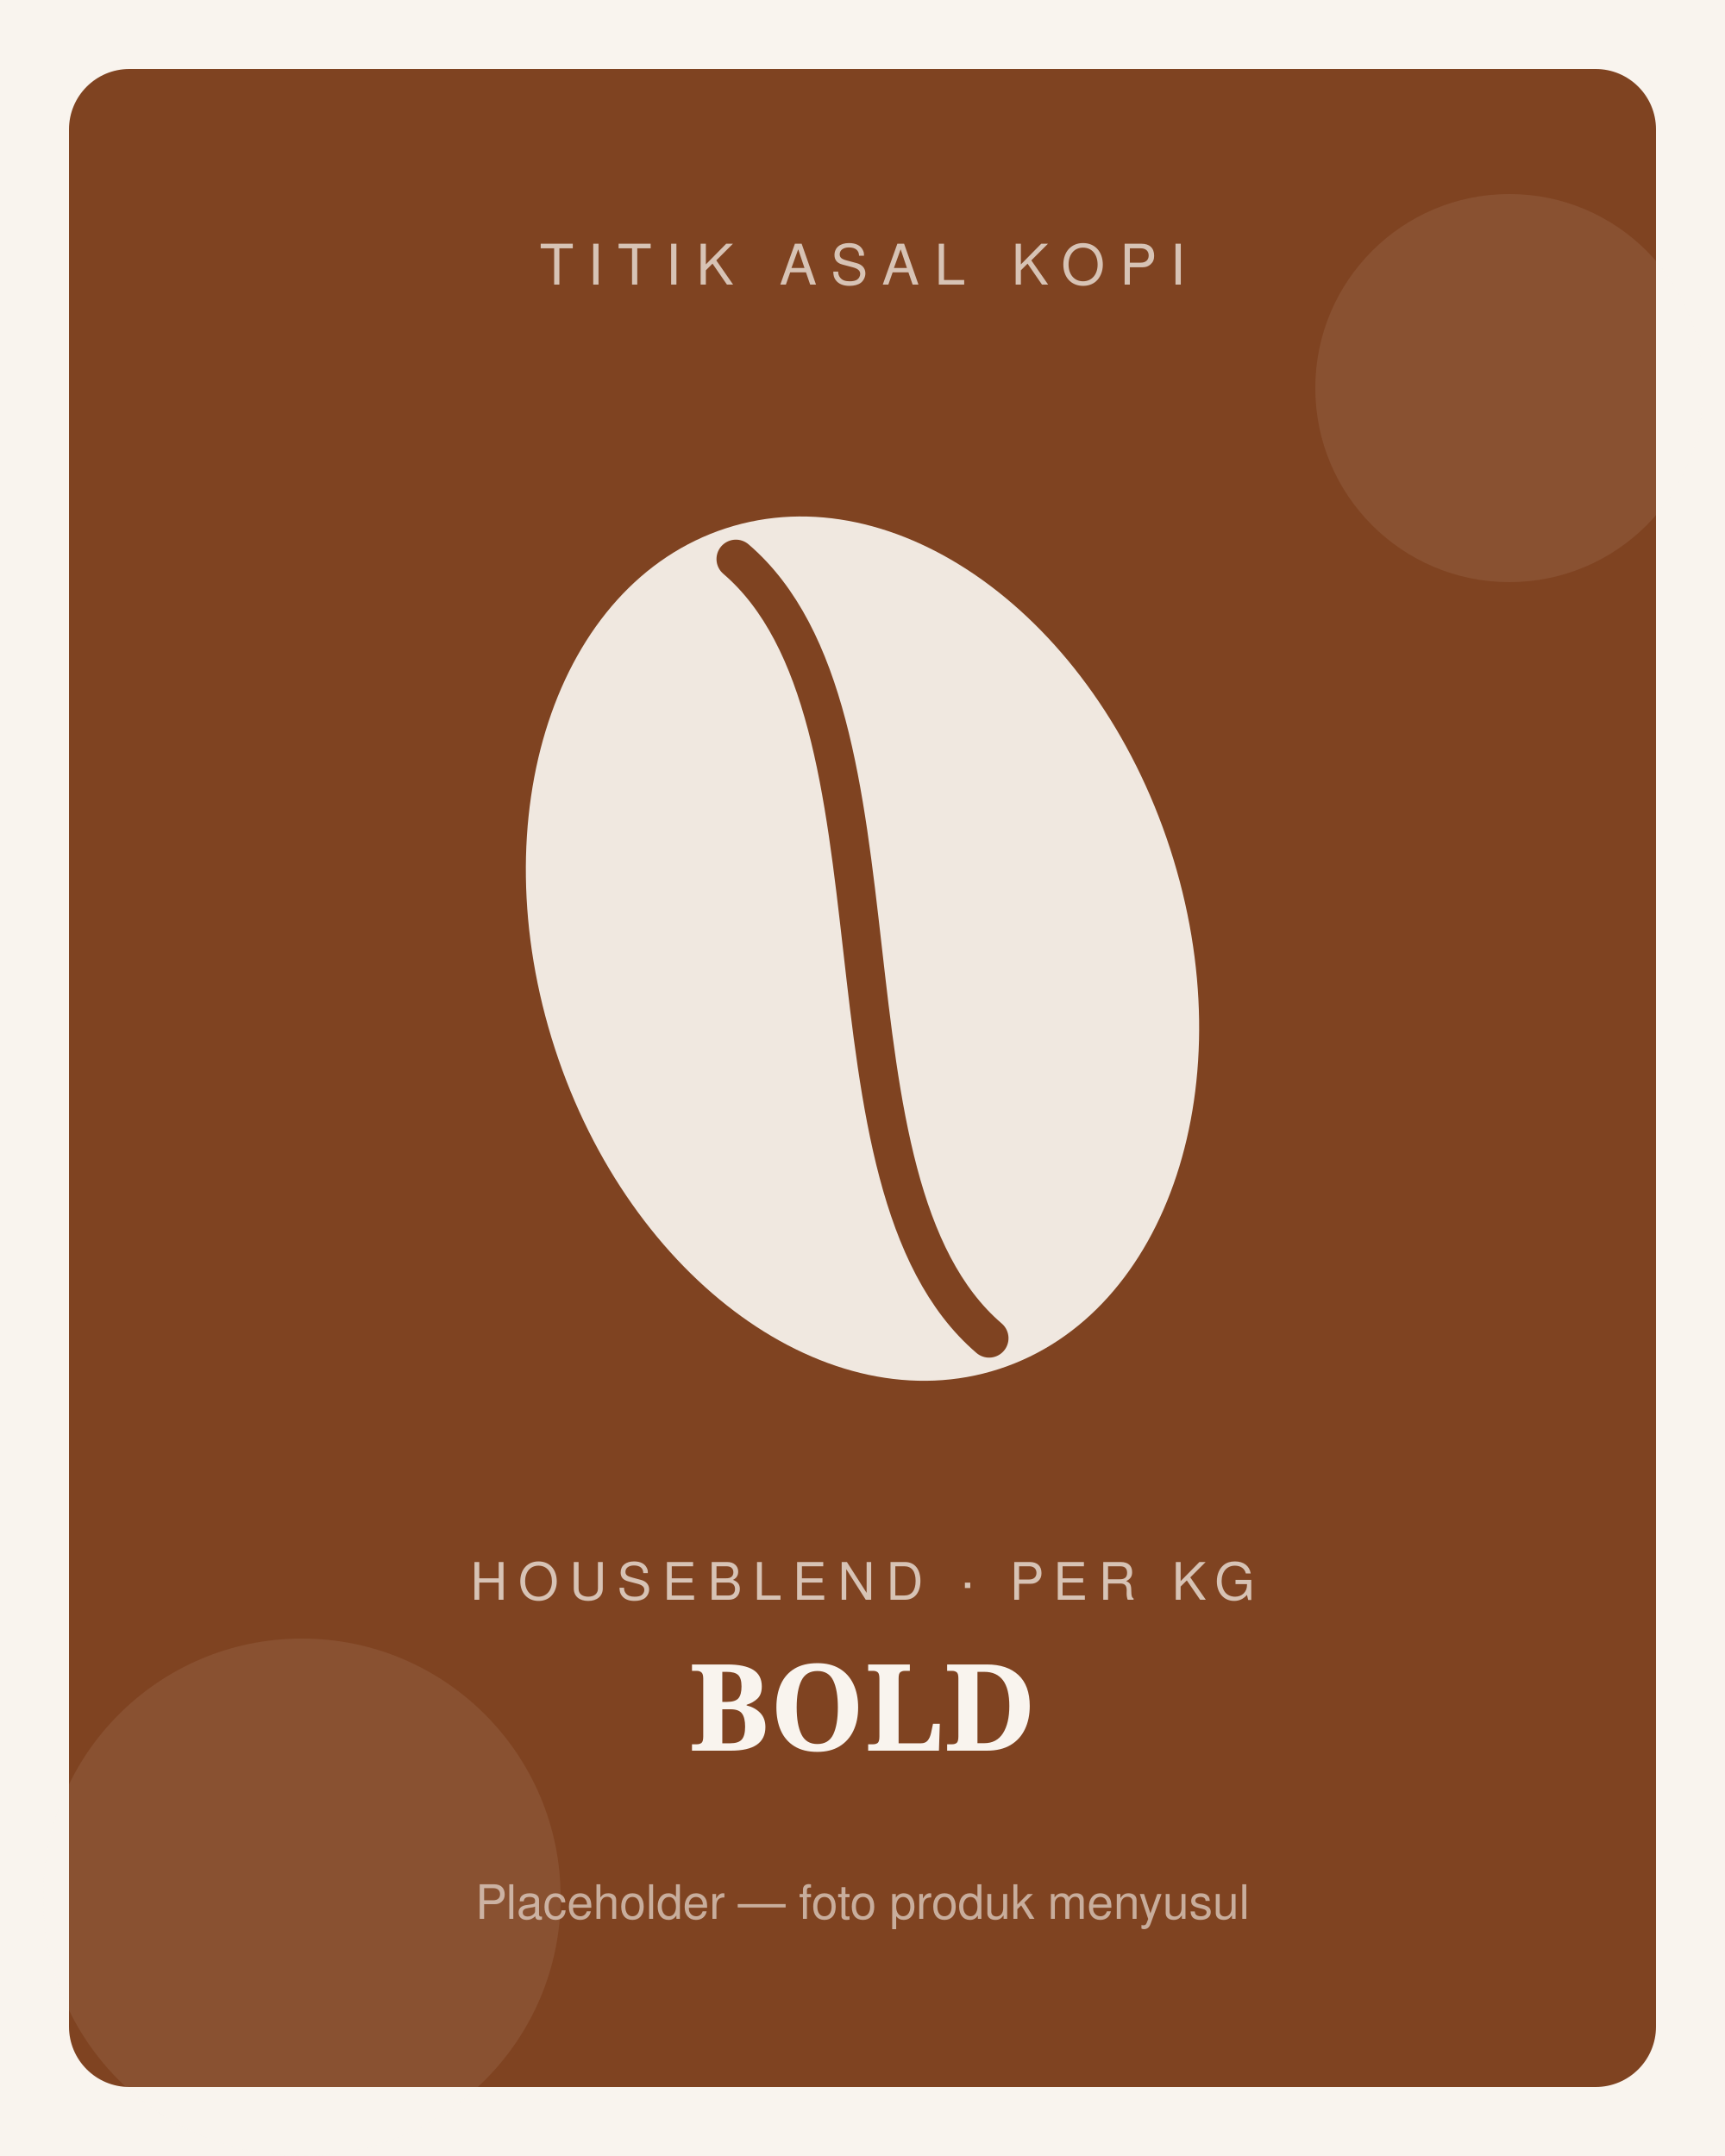
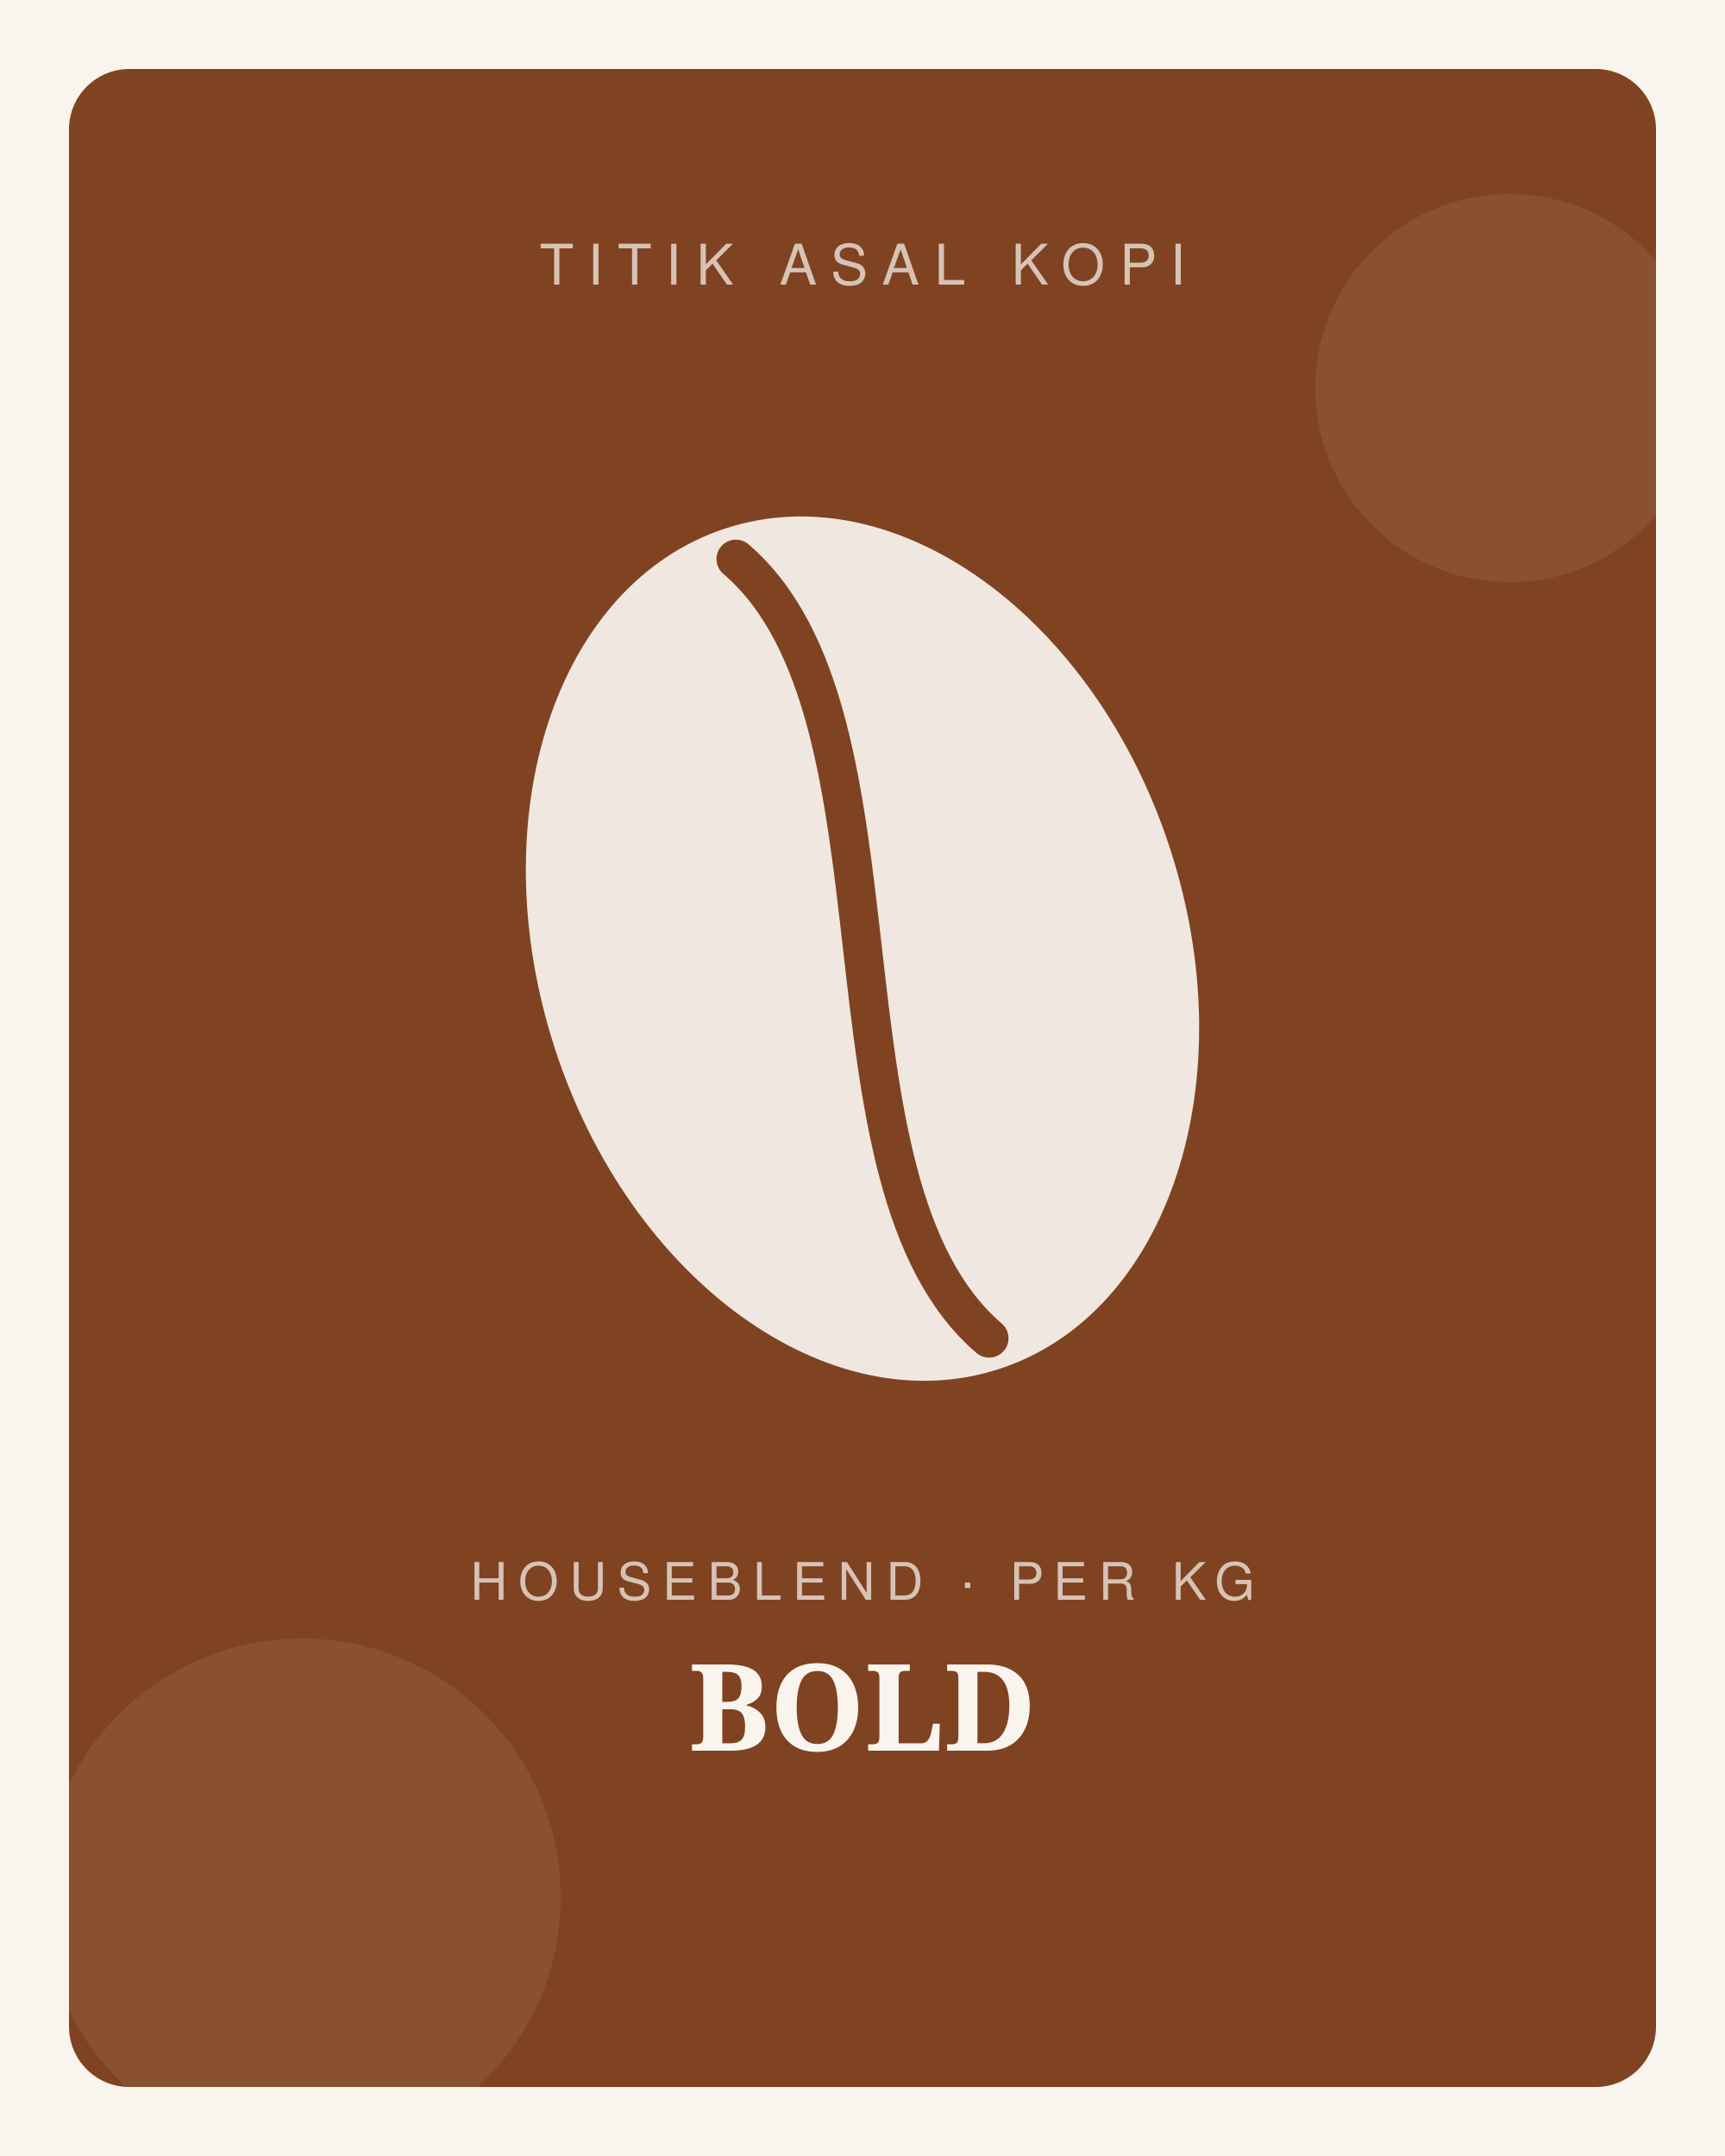
<svg xmlns="http://www.w3.org/2000/svg" viewBox="0 0 800 1000" width="800" height="1000" role="img" aria-label="Placeholder produk BOLD">
  <rect width="800" height="1000" fill="#F9F4EE" />
  <rect x="32" y="32" width="736" height="936" rx="28" fill="#7F4321" />
  <g fill="#F9F4EE" opacity="0.08">
    <circle cx="140" cy="880" r="120" />
    <circle cx="700" cy="180" r="90" />
  </g>
  <text x="400" y="132" text-anchor="middle" fill="#F9F4EE" opacity="0.72" font-family="Barlow Condensed, Arial Narrow, Helvetica, sans-serif" font-size="26" letter-spacing="7">TITIK ASAL KOPI</text>
  <g transform="translate(400 440) rotate(-18)">
    <ellipse rx="150" ry="205" fill="#F9F4EE" opacity="0.93" />
    <path d="M0 -190 C58 -95 -58 95 0 190" fill="none" stroke="#7F4321" stroke-width="18" stroke-linecap="round" />
  </g>
  <text x="400" y="742" text-anchor="middle" fill="#F9F4EE" opacity="0.72" font-family="Barlow Condensed, Arial Narrow, Helvetica, sans-serif" font-size="24" letter-spacing="5">HOUSEBLEND · PER KG</text>
  <text x="400" y="812" text-anchor="middle" fill="#F9F4EE" font-family="Fraunces, Georgia, serif" font-size="56" font-weight="600">BOLD</text>
-   <text x="400" y="890" text-anchor="middle" fill="#F9F4EE" opacity="0.6" font-family="Plus Jakarta Sans, Helvetica, Arial, sans-serif" font-size="22">Placeholder — foto produk menyusul</text>
</svg>
